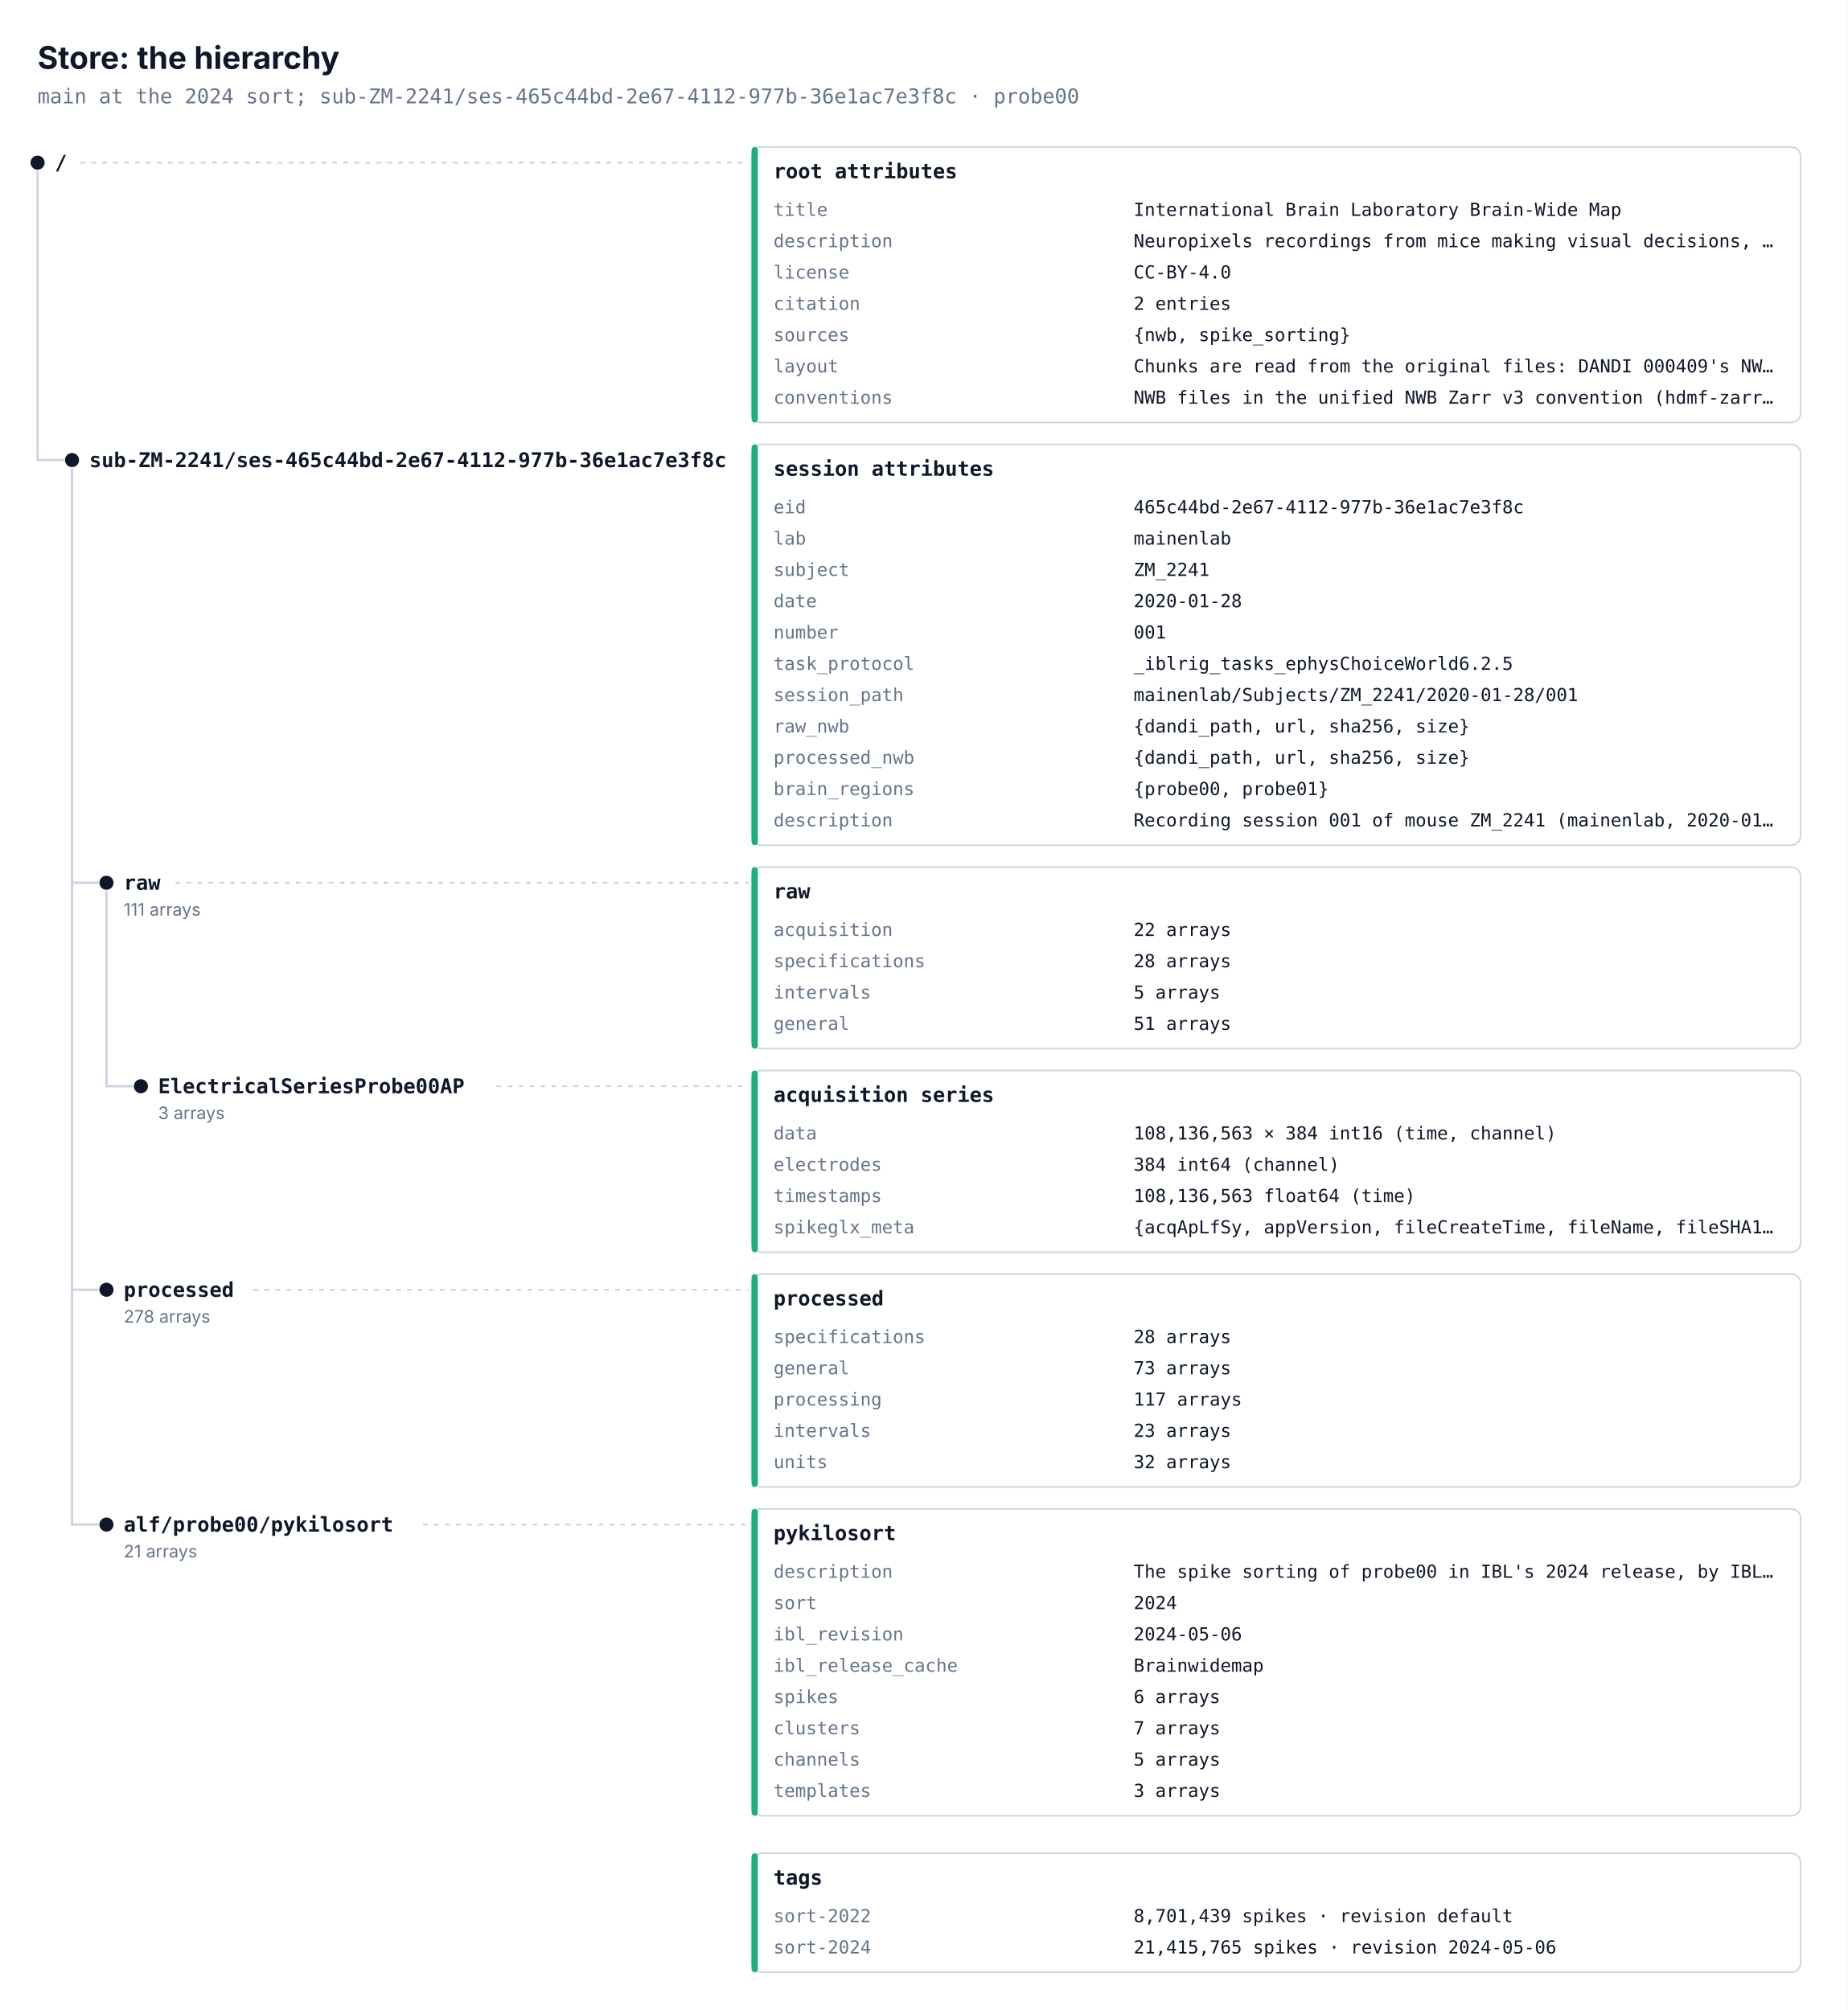
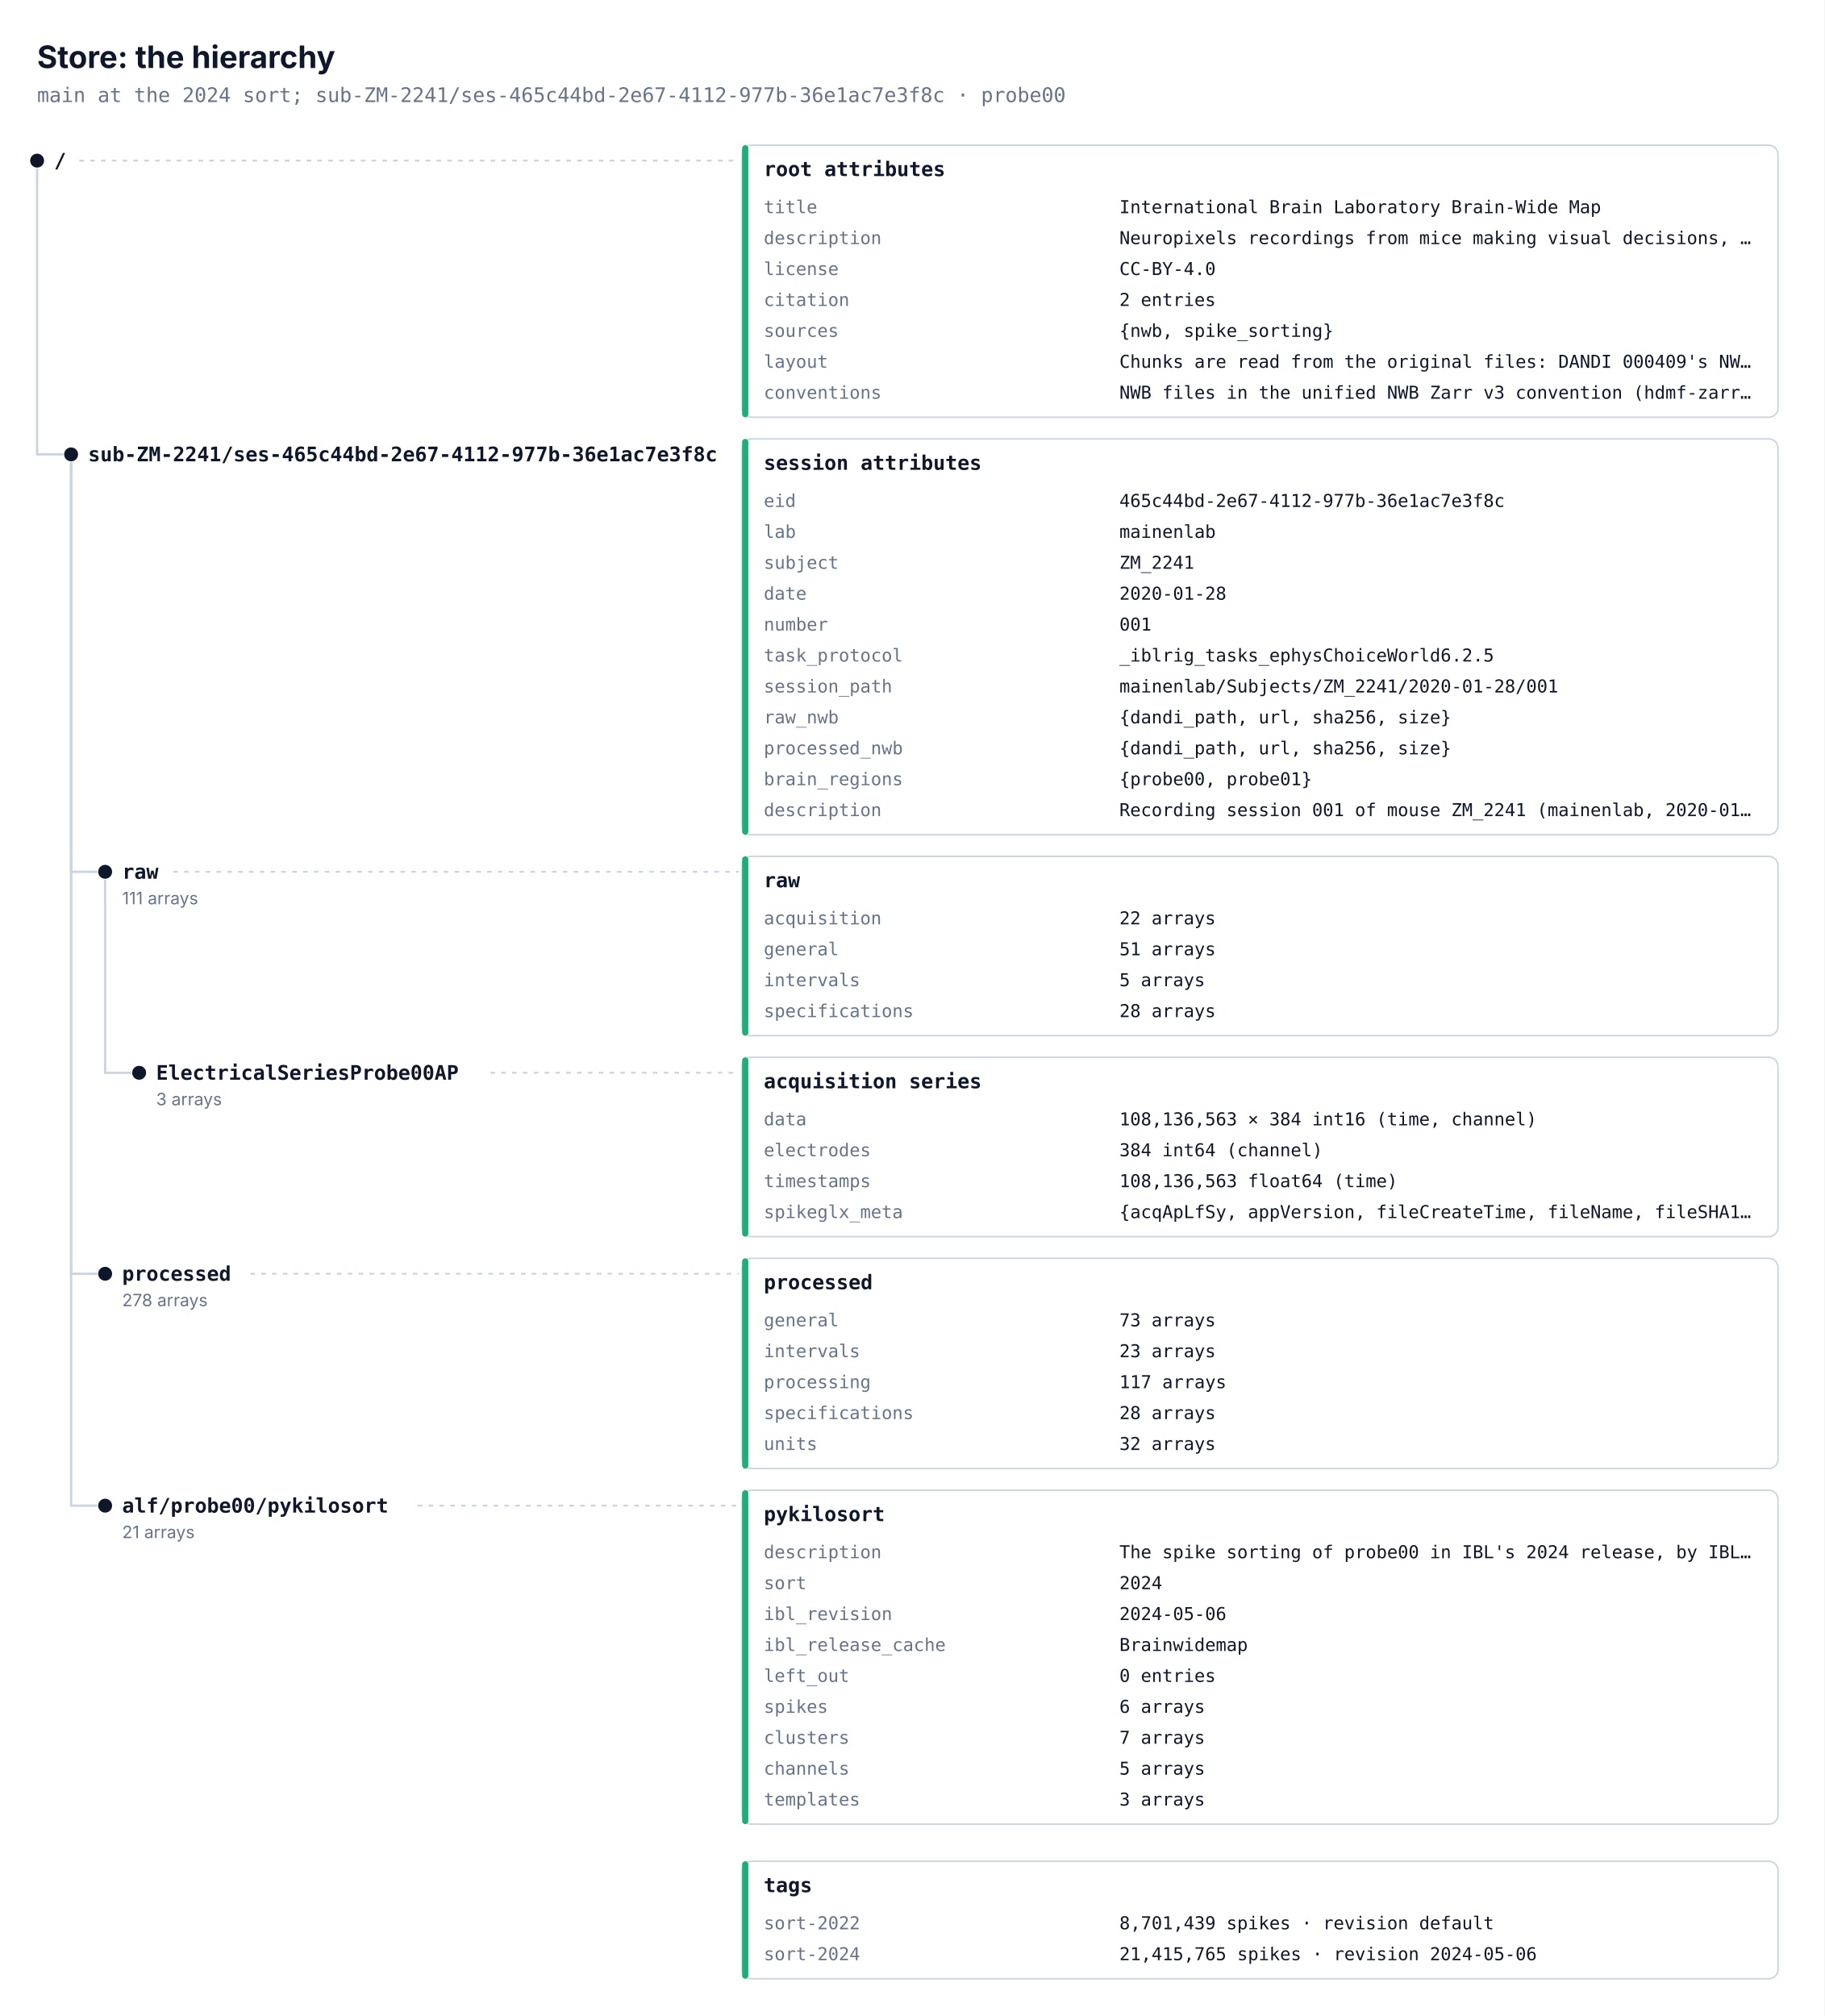
- <svg xmlns="http://www.w3.org/2000/svg" width="1180" height="1284" viewBox="0 0 1180 1284">
-   <rect x="0" y="0" width="1180" height="1284" fill="#ffffff" />
+ <svg xmlns="http://www.w3.org/2000/svg" width="1180" height="1304" viewBox="0 0 1180 1304">
+   <rect x="0" y="0" width="1180" height="1304" fill="#ffffff" />
  <text x="24.0" y="44.0" font-family="Inter, system-ui, sans-serif" font-size="20" font-weight="bold" fill="#0f172a" text-anchor="start" xml:space="preserve">Store: the hierarchy</text>
  <text x="24.0" y="66.0" font-family="ui-monospace, SFMono-Regular, Menlo, Consolas, monospace" font-size="13" font-weight="normal" fill="#64748b" text-anchor="start" xml:space="preserve">main at the 2024 sort; sub-ZM-2241/ses-465c44bd-2e67-4112-977b-36e1ac7e3f8c · probe00</text>
  <rect x="480.0" y="93.9" width="670.0" height="176.0" rx="6" fill="#ffffff" stroke="#cbd5e1" />
  <rect x="480.0" y="93.9" width="4" height="176.0" rx="2" fill="#1baf7a" />
  <text x="494.0" y="113.9" font-family="ui-monospace, SFMono-Regular, Menlo, Consolas, monospace" font-size="13" font-weight="bold" fill="#0f172a" text-anchor="start" xml:space="preserve">root attributes</text>
  <text x="494.0" y="137.9" font-family="ui-monospace, SFMono-Regular, Menlo, Consolas, monospace" font-size="11.5" font-weight="normal" fill="#64748b" text-anchor="start" xml:space="preserve">title</text>
  <text x="724.0" y="137.9" font-family="ui-monospace, SFMono-Regular, Menlo, Consolas, monospace" font-size="11.5" font-weight="normal" fill="#0f172a" text-anchor="start" xml:space="preserve">International Brain Laboratory Brain-Wide Map</text>
  <text x="494.0" y="157.9" font-family="ui-monospace, SFMono-Regular, Menlo, Consolas, monospace" font-size="11.5" font-weight="normal" fill="#64748b" text-anchor="start" xml:space="preserve">description</text>
  <text x="724.0" y="157.9" font-family="ui-monospace, SFMono-Regular, Menlo, Consolas, monospace" font-size="11.5" font-weight="normal" fill="#0f172a" text-anchor="start" xml:space="preserve">Neuropixels recordings from mice making visual decisions, …</text>
  <text x="494.0" y="177.9" font-family="ui-monospace, SFMono-Regular, Menlo, Consolas, monospace" font-size="11.5" font-weight="normal" fill="#64748b" text-anchor="start" xml:space="preserve">license</text>
  <text x="724.0" y="177.9" font-family="ui-monospace, SFMono-Regular, Menlo, Consolas, monospace" font-size="11.5" font-weight="normal" fill="#0f172a" text-anchor="start" xml:space="preserve">CC-BY-4.0</text>
  <text x="494.0" y="197.9" font-family="ui-monospace, SFMono-Regular, Menlo, Consolas, monospace" font-size="11.5" font-weight="normal" fill="#64748b" text-anchor="start" xml:space="preserve">citation</text>
  <text x="724.0" y="197.9" font-family="ui-monospace, SFMono-Regular, Menlo, Consolas, monospace" font-size="11.5" font-weight="normal" fill="#0f172a" text-anchor="start" xml:space="preserve">2 entries</text>
  <text x="494.0" y="217.9" font-family="ui-monospace, SFMono-Regular, Menlo, Consolas, monospace" font-size="11.5" font-weight="normal" fill="#64748b" text-anchor="start" xml:space="preserve">sources</text>
  <text x="724.0" y="217.9" font-family="ui-monospace, SFMono-Regular, Menlo, Consolas, monospace" font-size="11.5" font-weight="normal" fill="#0f172a" text-anchor="start" xml:space="preserve">{nwb, spike_sorting}</text>
  <text x="494.0" y="237.9" font-family="ui-monospace, SFMono-Regular, Menlo, Consolas, monospace" font-size="11.5" font-weight="normal" fill="#64748b" text-anchor="start" xml:space="preserve">layout</text>
  <text x="724.0" y="237.9" font-family="ui-monospace, SFMono-Regular, Menlo, Consolas, monospace" font-size="11.5" font-weight="normal" fill="#0f172a" text-anchor="start" xml:space="preserve">Chunks are read from the original files: DANDI 000409's NW…</text>
  <text x="494.0" y="257.9" font-family="ui-monospace, SFMono-Regular, Menlo, Consolas, monospace" font-size="11.5" font-weight="normal" fill="#64748b" text-anchor="start" xml:space="preserve">conventions</text>
  <text x="724.0" y="257.9" font-family="ui-monospace, SFMono-Regular, Menlo, Consolas, monospace" font-size="11.5" font-weight="normal" fill="#0f172a" text-anchor="start" xml:space="preserve">NWB files in the unified NWB Zarr v3 convention (hdmf-zarr…</text>
  <rect x="480.0" y="283.9" width="670.0" height="256.0" rx="6" fill="#ffffff" stroke="#cbd5e1" />
  <rect x="480.0" y="283.9" width="4" height="256.0" rx="2" fill="#1baf7a" />
  <text x="494.0" y="303.9" font-family="ui-monospace, SFMono-Regular, Menlo, Consolas, monospace" font-size="13" font-weight="bold" fill="#0f172a" text-anchor="start" xml:space="preserve">session attributes</text>
  <text x="494.0" y="327.9" font-family="ui-monospace, SFMono-Regular, Menlo, Consolas, monospace" font-size="11.5" font-weight="normal" fill="#64748b" text-anchor="start" xml:space="preserve">eid</text>
  <text x="724.0" y="327.9" font-family="ui-monospace, SFMono-Regular, Menlo, Consolas, monospace" font-size="11.5" font-weight="normal" fill="#0f172a" text-anchor="start" xml:space="preserve">465c44bd-2e67-4112-977b-36e1ac7e3f8c</text>
  <text x="494.0" y="347.9" font-family="ui-monospace, SFMono-Regular, Menlo, Consolas, monospace" font-size="11.5" font-weight="normal" fill="#64748b" text-anchor="start" xml:space="preserve">lab</text>
  <text x="724.0" y="347.9" font-family="ui-monospace, SFMono-Regular, Menlo, Consolas, monospace" font-size="11.5" font-weight="normal" fill="#0f172a" text-anchor="start" xml:space="preserve">mainenlab</text>
  <text x="494.0" y="367.9" font-family="ui-monospace, SFMono-Regular, Menlo, Consolas, monospace" font-size="11.5" font-weight="normal" fill="#64748b" text-anchor="start" xml:space="preserve">subject</text>
  <text x="724.0" y="367.9" font-family="ui-monospace, SFMono-Regular, Menlo, Consolas, monospace" font-size="11.5" font-weight="normal" fill="#0f172a" text-anchor="start" xml:space="preserve">ZM_2241</text>
  <text x="494.0" y="387.9" font-family="ui-monospace, SFMono-Regular, Menlo, Consolas, monospace" font-size="11.5" font-weight="normal" fill="#64748b" text-anchor="start" xml:space="preserve">date</text>
  <text x="724.0" y="387.9" font-family="ui-monospace, SFMono-Regular, Menlo, Consolas, monospace" font-size="11.5" font-weight="normal" fill="#0f172a" text-anchor="start" xml:space="preserve">2020-01-28</text>
  <text x="494.0" y="407.9" font-family="ui-monospace, SFMono-Regular, Menlo, Consolas, monospace" font-size="11.5" font-weight="normal" fill="#64748b" text-anchor="start" xml:space="preserve">number</text>
  <text x="724.0" y="407.9" font-family="ui-monospace, SFMono-Regular, Menlo, Consolas, monospace" font-size="11.5" font-weight="normal" fill="#0f172a" text-anchor="start" xml:space="preserve">001</text>
  <text x="494.0" y="427.9" font-family="ui-monospace, SFMono-Regular, Menlo, Consolas, monospace" font-size="11.5" font-weight="normal" fill="#64748b" text-anchor="start" xml:space="preserve">task_protocol</text>
  <text x="724.0" y="427.9" font-family="ui-monospace, SFMono-Regular, Menlo, Consolas, monospace" font-size="11.5" font-weight="normal" fill="#0f172a" text-anchor="start" xml:space="preserve">_iblrig_tasks_ephysChoiceWorld6.2.5</text>
  <text x="494.0" y="447.9" font-family="ui-monospace, SFMono-Regular, Menlo, Consolas, monospace" font-size="11.5" font-weight="normal" fill="#64748b" text-anchor="start" xml:space="preserve">session_path</text>
  <text x="724.0" y="447.9" font-family="ui-monospace, SFMono-Regular, Menlo, Consolas, monospace" font-size="11.5" font-weight="normal" fill="#0f172a" text-anchor="start" xml:space="preserve">mainenlab/Subjects/ZM_2241/2020-01-28/001</text>
  <text x="494.0" y="467.9" font-family="ui-monospace, SFMono-Regular, Menlo, Consolas, monospace" font-size="11.5" font-weight="normal" fill="#64748b" text-anchor="start" xml:space="preserve">raw_nwb</text>
  <text x="724.0" y="467.9" font-family="ui-monospace, SFMono-Regular, Menlo, Consolas, monospace" font-size="11.5" font-weight="normal" fill="#0f172a" text-anchor="start" xml:space="preserve">{dandi_path, url, sha256, size}</text>
  <text x="494.0" y="487.9" font-family="ui-monospace, SFMono-Regular, Menlo, Consolas, monospace" font-size="11.5" font-weight="normal" fill="#64748b" text-anchor="start" xml:space="preserve">processed_nwb</text>
  <text x="724.0" y="487.9" font-family="ui-monospace, SFMono-Regular, Menlo, Consolas, monospace" font-size="11.5" font-weight="normal" fill="#0f172a" text-anchor="start" xml:space="preserve">{dandi_path, url, sha256, size}</text>
  <text x="494.0" y="507.9" font-family="ui-monospace, SFMono-Regular, Menlo, Consolas, monospace" font-size="11.5" font-weight="normal" fill="#64748b" text-anchor="start" xml:space="preserve">brain_regions</text>
  <text x="724.0" y="507.9" font-family="ui-monospace, SFMono-Regular, Menlo, Consolas, monospace" font-size="11.5" font-weight="normal" fill="#0f172a" text-anchor="start" xml:space="preserve">{probe00, probe01}</text>
  <text x="494.0" y="527.9" font-family="ui-monospace, SFMono-Regular, Menlo, Consolas, monospace" font-size="11.5" font-weight="normal" fill="#64748b" text-anchor="start" xml:space="preserve">description</text>
  <text x="724.0" y="527.9" font-family="ui-monospace, SFMono-Regular, Menlo, Consolas, monospace" font-size="11.5" font-weight="normal" fill="#0f172a" text-anchor="start" xml:space="preserve">Recording session 001 of mouse ZM_2241 (mainenlab, 2020-01…</text>
  <rect x="480.0" y="553.9" width="670.0" height="116.0" rx="6" fill="#ffffff" stroke="#cbd5e1" />
  <rect x="480.0" y="553.9" width="4" height="116.0" rx="2" fill="#1baf7a" />
  <text x="494.0" y="573.9" font-family="ui-monospace, SFMono-Regular, Menlo, Consolas, monospace" font-size="13" font-weight="bold" fill="#0f172a" text-anchor="start" xml:space="preserve">raw</text>
  <text x="494.0" y="597.9" font-family="ui-monospace, SFMono-Regular, Menlo, Consolas, monospace" font-size="11.5" font-weight="normal" fill="#64748b" text-anchor="start" xml:space="preserve">acquisition</text>
  <text x="724.0" y="597.9" font-family="ui-monospace, SFMono-Regular, Menlo, Consolas, monospace" font-size="11.5" font-weight="normal" fill="#0f172a" text-anchor="start" xml:space="preserve">22 arrays</text>
-   <text x="494.0" y="617.9" font-family="ui-monospace, SFMono-Regular, Menlo, Consolas, monospace" font-size="11.5" font-weight="normal" fill="#64748b" text-anchor="start" xml:space="preserve">specifications</text>
-   <text x="724.0" y="617.9" font-family="ui-monospace, SFMono-Regular, Menlo, Consolas, monospace" font-size="11.5" font-weight="normal" fill="#0f172a" text-anchor="start" xml:space="preserve">28 arrays</text>
+   <text x="494.0" y="617.9" font-family="ui-monospace, SFMono-Regular, Menlo, Consolas, monospace" font-size="11.5" font-weight="normal" fill="#64748b" text-anchor="start" xml:space="preserve">general</text>
+   <text x="724.0" y="617.9" font-family="ui-monospace, SFMono-Regular, Menlo, Consolas, monospace" font-size="11.5" font-weight="normal" fill="#0f172a" text-anchor="start" xml:space="preserve">51 arrays</text>
  <text x="494.0" y="637.9" font-family="ui-monospace, SFMono-Regular, Menlo, Consolas, monospace" font-size="11.5" font-weight="normal" fill="#64748b" text-anchor="start" xml:space="preserve">intervals</text>
  <text x="724.0" y="637.9" font-family="ui-monospace, SFMono-Regular, Menlo, Consolas, monospace" font-size="11.5" font-weight="normal" fill="#0f172a" text-anchor="start" xml:space="preserve">5 arrays</text>
-   <text x="494.0" y="657.9" font-family="ui-monospace, SFMono-Regular, Menlo, Consolas, monospace" font-size="11.5" font-weight="normal" fill="#64748b" text-anchor="start" xml:space="preserve">general</text>
-   <text x="724.0" y="657.9" font-family="ui-monospace, SFMono-Regular, Menlo, Consolas, monospace" font-size="11.5" font-weight="normal" fill="#0f172a" text-anchor="start" xml:space="preserve">51 arrays</text>
+   <text x="494.0" y="657.9" font-family="ui-monospace, SFMono-Regular, Menlo, Consolas, monospace" font-size="11.5" font-weight="normal" fill="#64748b" text-anchor="start" xml:space="preserve">specifications</text>
+   <text x="724.0" y="657.9" font-family="ui-monospace, SFMono-Regular, Menlo, Consolas, monospace" font-size="11.5" font-weight="normal" fill="#0f172a" text-anchor="start" xml:space="preserve">28 arrays</text>
  <rect x="480.0" y="683.9" width="670.0" height="116.0" rx="6" fill="#ffffff" stroke="#cbd5e1" />
  <rect x="480.0" y="683.9" width="4" height="116.0" rx="2" fill="#1baf7a" />
  <text x="494.0" y="703.9" font-family="ui-monospace, SFMono-Regular, Menlo, Consolas, monospace" font-size="13" font-weight="bold" fill="#0f172a" text-anchor="start" xml:space="preserve">acquisition series</text>
  <text x="494.0" y="727.9" font-family="ui-monospace, SFMono-Regular, Menlo, Consolas, monospace" font-size="11.5" font-weight="normal" fill="#64748b" text-anchor="start" xml:space="preserve">data</text>
  <text x="724.0" y="727.9" font-family="ui-monospace, SFMono-Regular, Menlo, Consolas, monospace" font-size="11.5" font-weight="normal" fill="#0f172a" text-anchor="start" xml:space="preserve">108,136,563 × 384 int16 (time, channel)</text>
  <text x="494.0" y="747.9" font-family="ui-monospace, SFMono-Regular, Menlo, Consolas, monospace" font-size="11.5" font-weight="normal" fill="#64748b" text-anchor="start" xml:space="preserve">electrodes</text>
  <text x="724.0" y="747.9" font-family="ui-monospace, SFMono-Regular, Menlo, Consolas, monospace" font-size="11.5" font-weight="normal" fill="#0f172a" text-anchor="start" xml:space="preserve">384 int64 (channel)</text>
  <text x="494.0" y="767.9" font-family="ui-monospace, SFMono-Regular, Menlo, Consolas, monospace" font-size="11.5" font-weight="normal" fill="#64748b" text-anchor="start" xml:space="preserve">timestamps</text>
  <text x="724.0" y="767.9" font-family="ui-monospace, SFMono-Regular, Menlo, Consolas, monospace" font-size="11.5" font-weight="normal" fill="#0f172a" text-anchor="start" xml:space="preserve">108,136,563 float64 (time)</text>
  <text x="494.0" y="787.9" font-family="ui-monospace, SFMono-Regular, Menlo, Consolas, monospace" font-size="11.5" font-weight="normal" fill="#64748b" text-anchor="start" xml:space="preserve">spikeglx_meta</text>
  <text x="724.0" y="787.9" font-family="ui-monospace, SFMono-Regular, Menlo, Consolas, monospace" font-size="11.5" font-weight="normal" fill="#0f172a" text-anchor="start" xml:space="preserve">{acqApLfSy, appVersion, fileCreateTime, fileName, fileSHA1…</text>
  <rect x="480.0" y="813.9" width="670.0" height="136.0" rx="6" fill="#ffffff" stroke="#cbd5e1" />
  <rect x="480.0" y="813.9" width="4" height="136.0" rx="2" fill="#1baf7a" />
  <text x="494.0" y="833.9" font-family="ui-monospace, SFMono-Regular, Menlo, Consolas, monospace" font-size="13" font-weight="bold" fill="#0f172a" text-anchor="start" xml:space="preserve">processed</text>
-   <text x="494.0" y="857.9" font-family="ui-monospace, SFMono-Regular, Menlo, Consolas, monospace" font-size="11.5" font-weight="normal" fill="#64748b" text-anchor="start" xml:space="preserve">specifications</text>
-   <text x="724.0" y="857.9" font-family="ui-monospace, SFMono-Regular, Menlo, Consolas, monospace" font-size="11.5" font-weight="normal" fill="#0f172a" text-anchor="start" xml:space="preserve">28 arrays</text>
-   <text x="494.0" y="877.9" font-family="ui-monospace, SFMono-Regular, Menlo, Consolas, monospace" font-size="11.5" font-weight="normal" fill="#64748b" text-anchor="start" xml:space="preserve">general</text>
-   <text x="724.0" y="877.9" font-family="ui-monospace, SFMono-Regular, Menlo, Consolas, monospace" font-size="11.5" font-weight="normal" fill="#0f172a" text-anchor="start" xml:space="preserve">73 arrays</text>
+   <text x="494.0" y="857.9" font-family="ui-monospace, SFMono-Regular, Menlo, Consolas, monospace" font-size="11.5" font-weight="normal" fill="#64748b" text-anchor="start" xml:space="preserve">general</text>
+   <text x="724.0" y="857.9" font-family="ui-monospace, SFMono-Regular, Menlo, Consolas, monospace" font-size="11.5" font-weight="normal" fill="#0f172a" text-anchor="start" xml:space="preserve">73 arrays</text>
+   <text x="494.0" y="877.9" font-family="ui-monospace, SFMono-Regular, Menlo, Consolas, monospace" font-size="11.5" font-weight="normal" fill="#64748b" text-anchor="start" xml:space="preserve">intervals</text>
+   <text x="724.0" y="877.9" font-family="ui-monospace, SFMono-Regular, Menlo, Consolas, monospace" font-size="11.5" font-weight="normal" fill="#0f172a" text-anchor="start" xml:space="preserve">23 arrays</text>
  <text x="494.0" y="897.9" font-family="ui-monospace, SFMono-Regular, Menlo, Consolas, monospace" font-size="11.5" font-weight="normal" fill="#64748b" text-anchor="start" xml:space="preserve">processing</text>
  <text x="724.0" y="897.9" font-family="ui-monospace, SFMono-Regular, Menlo, Consolas, monospace" font-size="11.5" font-weight="normal" fill="#0f172a" text-anchor="start" xml:space="preserve">117 arrays</text>
-   <text x="494.0" y="917.9" font-family="ui-monospace, SFMono-Regular, Menlo, Consolas, monospace" font-size="11.5" font-weight="normal" fill="#64748b" text-anchor="start" xml:space="preserve">intervals</text>
-   <text x="724.0" y="917.9" font-family="ui-monospace, SFMono-Regular, Menlo, Consolas, monospace" font-size="11.5" font-weight="normal" fill="#0f172a" text-anchor="start" xml:space="preserve">23 arrays</text>
+   <text x="494.0" y="917.9" font-family="ui-monospace, SFMono-Regular, Menlo, Consolas, monospace" font-size="11.5" font-weight="normal" fill="#64748b" text-anchor="start" xml:space="preserve">specifications</text>
+   <text x="724.0" y="917.9" font-family="ui-monospace, SFMono-Regular, Menlo, Consolas, monospace" font-size="11.5" font-weight="normal" fill="#0f172a" text-anchor="start" xml:space="preserve">28 arrays</text>
  <text x="494.0" y="937.9" font-family="ui-monospace, SFMono-Regular, Menlo, Consolas, monospace" font-size="11.5" font-weight="normal" fill="#64748b" text-anchor="start" xml:space="preserve">units</text>
  <text x="724.0" y="937.9" font-family="ui-monospace, SFMono-Regular, Menlo, Consolas, monospace" font-size="11.5" font-weight="normal" fill="#0f172a" text-anchor="start" xml:space="preserve">32 arrays</text>
-   <rect x="480.0" y="963.9" width="670.0" height="196.0" rx="6" fill="#ffffff" stroke="#cbd5e1" />
-   <rect x="480.0" y="963.9" width="4" height="196.0" rx="2" fill="#1baf7a" />
+   <rect x="480.0" y="963.9" width="670.0" height="216.0" rx="6" fill="#ffffff" stroke="#cbd5e1" />
+   <rect x="480.0" y="963.9" width="4" height="216.0" rx="2" fill="#1baf7a" />
  <text x="494.0" y="983.9" font-family="ui-monospace, SFMono-Regular, Menlo, Consolas, monospace" font-size="13" font-weight="bold" fill="#0f172a" text-anchor="start" xml:space="preserve">pykilosort</text>
  <text x="494.0" y="1007.9" font-family="ui-monospace, SFMono-Regular, Menlo, Consolas, monospace" font-size="11.5" font-weight="normal" fill="#64748b" text-anchor="start" xml:space="preserve">description</text>
  <text x="724.0" y="1007.9" font-family="ui-monospace, SFMono-Regular, Menlo, Consolas, monospace" font-size="11.5" font-weight="normal" fill="#0f172a" text-anchor="start" xml:space="preserve">The spike sorting of probe00 in IBL's 2024 release, by IBL…</text>
  <text x="494.0" y="1027.9" font-family="ui-monospace, SFMono-Regular, Menlo, Consolas, monospace" font-size="11.5" font-weight="normal" fill="#64748b" text-anchor="start" xml:space="preserve">sort</text>
  <text x="724.0" y="1027.9" font-family="ui-monospace, SFMono-Regular, Menlo, Consolas, monospace" font-size="11.5" font-weight="normal" fill="#0f172a" text-anchor="start" xml:space="preserve">2024</text>
  <text x="494.0" y="1047.9" font-family="ui-monospace, SFMono-Regular, Menlo, Consolas, monospace" font-size="11.5" font-weight="normal" fill="#64748b" text-anchor="start" xml:space="preserve">ibl_revision</text>
  <text x="724.0" y="1047.9" font-family="ui-monospace, SFMono-Regular, Menlo, Consolas, monospace" font-size="11.5" font-weight="normal" fill="#0f172a" text-anchor="start" xml:space="preserve">2024-05-06</text>
  <text x="494.0" y="1067.9" font-family="ui-monospace, SFMono-Regular, Menlo, Consolas, monospace" font-size="11.5" font-weight="normal" fill="#64748b" text-anchor="start" xml:space="preserve">ibl_release_cache</text>
  <text x="724.0" y="1067.9" font-family="ui-monospace, SFMono-Regular, Menlo, Consolas, monospace" font-size="11.5" font-weight="normal" fill="#0f172a" text-anchor="start" xml:space="preserve">Brainwidemap</text>
-   <text x="494.0" y="1087.9" font-family="ui-monospace, SFMono-Regular, Menlo, Consolas, monospace" font-size="11.5" font-weight="normal" fill="#64748b" text-anchor="start" xml:space="preserve">spikes</text>
-   <text x="724.0" y="1087.9" font-family="ui-monospace, SFMono-Regular, Menlo, Consolas, monospace" font-size="11.5" font-weight="normal" fill="#0f172a" text-anchor="start" xml:space="preserve">6 arrays</text>
-   <text x="494.0" y="1107.9" font-family="ui-monospace, SFMono-Regular, Menlo, Consolas, monospace" font-size="11.5" font-weight="normal" fill="#64748b" text-anchor="start" xml:space="preserve">clusters</text>
-   <text x="724.0" y="1107.9" font-family="ui-monospace, SFMono-Regular, Menlo, Consolas, monospace" font-size="11.5" font-weight="normal" fill="#0f172a" text-anchor="start" xml:space="preserve">7 arrays</text>
-   <text x="494.0" y="1127.9" font-family="ui-monospace, SFMono-Regular, Menlo, Consolas, monospace" font-size="11.5" font-weight="normal" fill="#64748b" text-anchor="start" xml:space="preserve">channels</text>
-   <text x="724.0" y="1127.9" font-family="ui-monospace, SFMono-Regular, Menlo, Consolas, monospace" font-size="11.5" font-weight="normal" fill="#0f172a" text-anchor="start" xml:space="preserve">5 arrays</text>
-   <text x="494.0" y="1147.9" font-family="ui-monospace, SFMono-Regular, Menlo, Consolas, monospace" font-size="11.5" font-weight="normal" fill="#64748b" text-anchor="start" xml:space="preserve">templates</text>
-   <text x="724.0" y="1147.9" font-family="ui-monospace, SFMono-Regular, Menlo, Consolas, monospace" font-size="11.5" font-weight="normal" fill="#0f172a" text-anchor="start" xml:space="preserve">3 arrays</text>
+   <text x="494.0" y="1087.9" font-family="ui-monospace, SFMono-Regular, Menlo, Consolas, monospace" font-size="11.5" font-weight="normal" fill="#64748b" text-anchor="start" xml:space="preserve">left_out</text>
+   <text x="724.0" y="1087.9" font-family="ui-monospace, SFMono-Regular, Menlo, Consolas, monospace" font-size="11.5" font-weight="normal" fill="#0f172a" text-anchor="start" xml:space="preserve">0 entries</text>
+   <text x="494.0" y="1107.9" font-family="ui-monospace, SFMono-Regular, Menlo, Consolas, monospace" font-size="11.5" font-weight="normal" fill="#64748b" text-anchor="start" xml:space="preserve">spikes</text>
+   <text x="724.0" y="1107.9" font-family="ui-monospace, SFMono-Regular, Menlo, Consolas, monospace" font-size="11.5" font-weight="normal" fill="#0f172a" text-anchor="start" xml:space="preserve">6 arrays</text>
+   <text x="494.0" y="1127.9" font-family="ui-monospace, SFMono-Regular, Menlo, Consolas, monospace" font-size="11.5" font-weight="normal" fill="#64748b" text-anchor="start" xml:space="preserve">clusters</text>
+   <text x="724.0" y="1127.9" font-family="ui-monospace, SFMono-Regular, Menlo, Consolas, monospace" font-size="11.5" font-weight="normal" fill="#0f172a" text-anchor="start" xml:space="preserve">7 arrays</text>
+   <text x="494.0" y="1147.9" font-family="ui-monospace, SFMono-Regular, Menlo, Consolas, monospace" font-size="11.5" font-weight="normal" fill="#64748b" text-anchor="start" xml:space="preserve">channels</text>
+   <text x="724.0" y="1147.9" font-family="ui-monospace, SFMono-Regular, Menlo, Consolas, monospace" font-size="11.5" font-weight="normal" fill="#0f172a" text-anchor="start" xml:space="preserve">5 arrays</text>
+   <text x="494.0" y="1167.9" font-family="ui-monospace, SFMono-Regular, Menlo, Consolas, monospace" font-size="11.5" font-weight="normal" fill="#64748b" text-anchor="start" xml:space="preserve">templates</text>
+   <text x="724.0" y="1167.9" font-family="ui-monospace, SFMono-Regular, Menlo, Consolas, monospace" font-size="11.5" font-weight="normal" fill="#0f172a" text-anchor="start" xml:space="preserve">3 arrays</text>
  <circle cx="24.0" cy="103.9" r="4.5" fill="#0f172a" />
  <text x="35.0" y="108.4" font-family="ui-monospace, SFMono-Regular, Menlo, Consolas, monospace" font-size="13" font-weight="bold" fill="#0f172a" text-anchor="start" xml:space="preserve">/</text>
  <line x1="51.3" y1="103.9" x2="478.0" y2="103.9" stroke="#cbd5e1" stroke-width="1.2" stroke-dasharray="3 4" />
  <path d="M 24.0 108.9 V 293.9 H 41.0" fill="none" stroke="#cbd5e1" stroke-width="1.5" />
  <circle cx="46.0" cy="293.9" r="4.5" fill="#0f172a" />
  <text x="57.0" y="298.4" font-family="ui-monospace, SFMono-Regular, Menlo, Consolas, monospace" font-size="13" font-weight="bold" fill="#0f172a" text-anchor="start" xml:space="preserve">sub-ZM-2241/ses-465c44bd-2e67-4112-977b-36e1ac7e3f8c</text>
  <path d="M 46.0 298.9 V 563.9 H 63.0" fill="none" stroke="#cbd5e1" stroke-width="1.5" />
  <circle cx="68.0" cy="563.9" r="4.5" fill="#0f172a" />
  <text x="79.0" y="568.4" font-family="ui-monospace, SFMono-Regular, Menlo, Consolas, monospace" font-size="13" font-weight="bold" fill="#0f172a" text-anchor="start" xml:space="preserve">raw</text>
  <text x="79.0" y="584.9" font-family="Inter, system-ui, sans-serif" font-size="11" font-weight="normal" fill="#64748b" text-anchor="start" xml:space="preserve">111 arrays</text>
  <line x1="112.0" y1="563.9" x2="478.0" y2="563.9" stroke="#cbd5e1" stroke-width="1.2" stroke-dasharray="3 4" />
  <path d="M 68.0 568.9 V 693.9 H 85.0" fill="none" stroke="#cbd5e1" stroke-width="1.5" />
  <circle cx="90.0" cy="693.9" r="4.5" fill="#0f172a" />
  <text x="101.0" y="698.4" font-family="ui-monospace, SFMono-Regular, Menlo, Consolas, monospace" font-size="13" font-weight="bold" fill="#0f172a" text-anchor="start" xml:space="preserve">ElectricalSeriesProbe00AP</text>
  <text x="101.0" y="714.9" font-family="Inter, system-ui, sans-serif" font-size="11" font-weight="normal" fill="#64748b" text-anchor="start" xml:space="preserve">3 arrays</text>
  <line x1="317.2" y1="693.9" x2="478.0" y2="693.9" stroke="#cbd5e1" stroke-width="1.2" stroke-dasharray="3 4" />
  <path d="M 46.0 298.9 V 823.9 H 63.0" fill="none" stroke="#cbd5e1" stroke-width="1.5" />
  <circle cx="68.0" cy="823.9" r="4.5" fill="#0f172a" />
  <text x="79.0" y="828.4" font-family="ui-monospace, SFMono-Regular, Menlo, Consolas, monospace" font-size="13" font-weight="bold" fill="#0f172a" text-anchor="start" xml:space="preserve">processed</text>
  <text x="79.0" y="844.9" font-family="Inter, system-ui, sans-serif" font-size="11" font-weight="normal" fill="#64748b" text-anchor="start" xml:space="preserve">278 arrays</text>
  <line x1="161.9" y1="823.9" x2="478.0" y2="823.9" stroke="#cbd5e1" stroke-width="1.2" stroke-dasharray="3 4" />
  <path d="M 46.0 298.9 V 973.9 H 63.0" fill="none" stroke="#cbd5e1" stroke-width="1.5" />
  <circle cx="68.0" cy="973.9" r="4.5" fill="#0f172a" />
  <text x="79.0" y="978.4" font-family="ui-monospace, SFMono-Regular, Menlo, Consolas, monospace" font-size="13" font-weight="bold" fill="#0f172a" text-anchor="start" xml:space="preserve">alf/probe00/pykilosort</text>
  <text x="79.0" y="994.9" font-family="Inter, system-ui, sans-serif" font-size="11" font-weight="normal" fill="#64748b" text-anchor="start" xml:space="preserve">21 arrays</text>
  <line x1="270.2" y1="973.9" x2="478.0" y2="973.9" stroke="#cbd5e1" stroke-width="1.2" stroke-dasharray="3 4" />
-   <rect x="480.0" y="1183.9" width="670.0" height="76.0" rx="6" fill="#ffffff" stroke="#cbd5e1" />
-   <rect x="480.0" y="1183.9" width="4" height="76.0" rx="2" fill="#1baf7a" />
-   <text x="494.0" y="1203.9" font-family="ui-monospace, SFMono-Regular, Menlo, Consolas, monospace" font-size="13" font-weight="bold" fill="#0f172a" text-anchor="start" xml:space="preserve">tags</text>
-   <text x="494.0" y="1227.9" font-family="ui-monospace, SFMono-Regular, Menlo, Consolas, monospace" font-size="11.5" font-weight="normal" fill="#64748b" text-anchor="start" xml:space="preserve">sort-2022</text>
-   <text x="724.0" y="1227.9" font-family="ui-monospace, SFMono-Regular, Menlo, Consolas, monospace" font-size="11.5" font-weight="normal" fill="#0f172a" text-anchor="start" xml:space="preserve">8,701,439 spikes · revision default</text>
-   <text x="494.0" y="1247.9" font-family="ui-monospace, SFMono-Regular, Menlo, Consolas, monospace" font-size="11.5" font-weight="normal" fill="#64748b" text-anchor="start" xml:space="preserve">sort-2024</text>
-   <text x="724.0" y="1247.9" font-family="ui-monospace, SFMono-Regular, Menlo, Consolas, monospace" font-size="11.5" font-weight="normal" fill="#0f172a" text-anchor="start" xml:space="preserve">21,415,765 spikes · revision 2024-05-06</text>
+   <rect x="480.0" y="1203.9" width="670.0" height="76.0" rx="6" fill="#ffffff" stroke="#cbd5e1" />
+   <rect x="480.0" y="1203.9" width="4" height="76.0" rx="2" fill="#1baf7a" />
+   <text x="494.0" y="1223.9" font-family="ui-monospace, SFMono-Regular, Menlo, Consolas, monospace" font-size="13" font-weight="bold" fill="#0f172a" text-anchor="start" xml:space="preserve">tags</text>
+   <text x="494.0" y="1247.9" font-family="ui-monospace, SFMono-Regular, Menlo, Consolas, monospace" font-size="11.5" font-weight="normal" fill="#64748b" text-anchor="start" xml:space="preserve">sort-2022</text>
+   <text x="724.0" y="1247.9" font-family="ui-monospace, SFMono-Regular, Menlo, Consolas, monospace" font-size="11.5" font-weight="normal" fill="#0f172a" text-anchor="start" xml:space="preserve">8,701,439 spikes · revision default</text>
+   <text x="494.0" y="1267.9" font-family="ui-monospace, SFMono-Regular, Menlo, Consolas, monospace" font-size="11.5" font-weight="normal" fill="#64748b" text-anchor="start" xml:space="preserve">sort-2024</text>
+   <text x="724.0" y="1267.9" font-family="ui-monospace, SFMono-Regular, Menlo, Consolas, monospace" font-size="11.5" font-weight="normal" fill="#0f172a" text-anchor="start" xml:space="preserve">21,415,765 spikes · revision 2024-05-06</text>
</svg>
